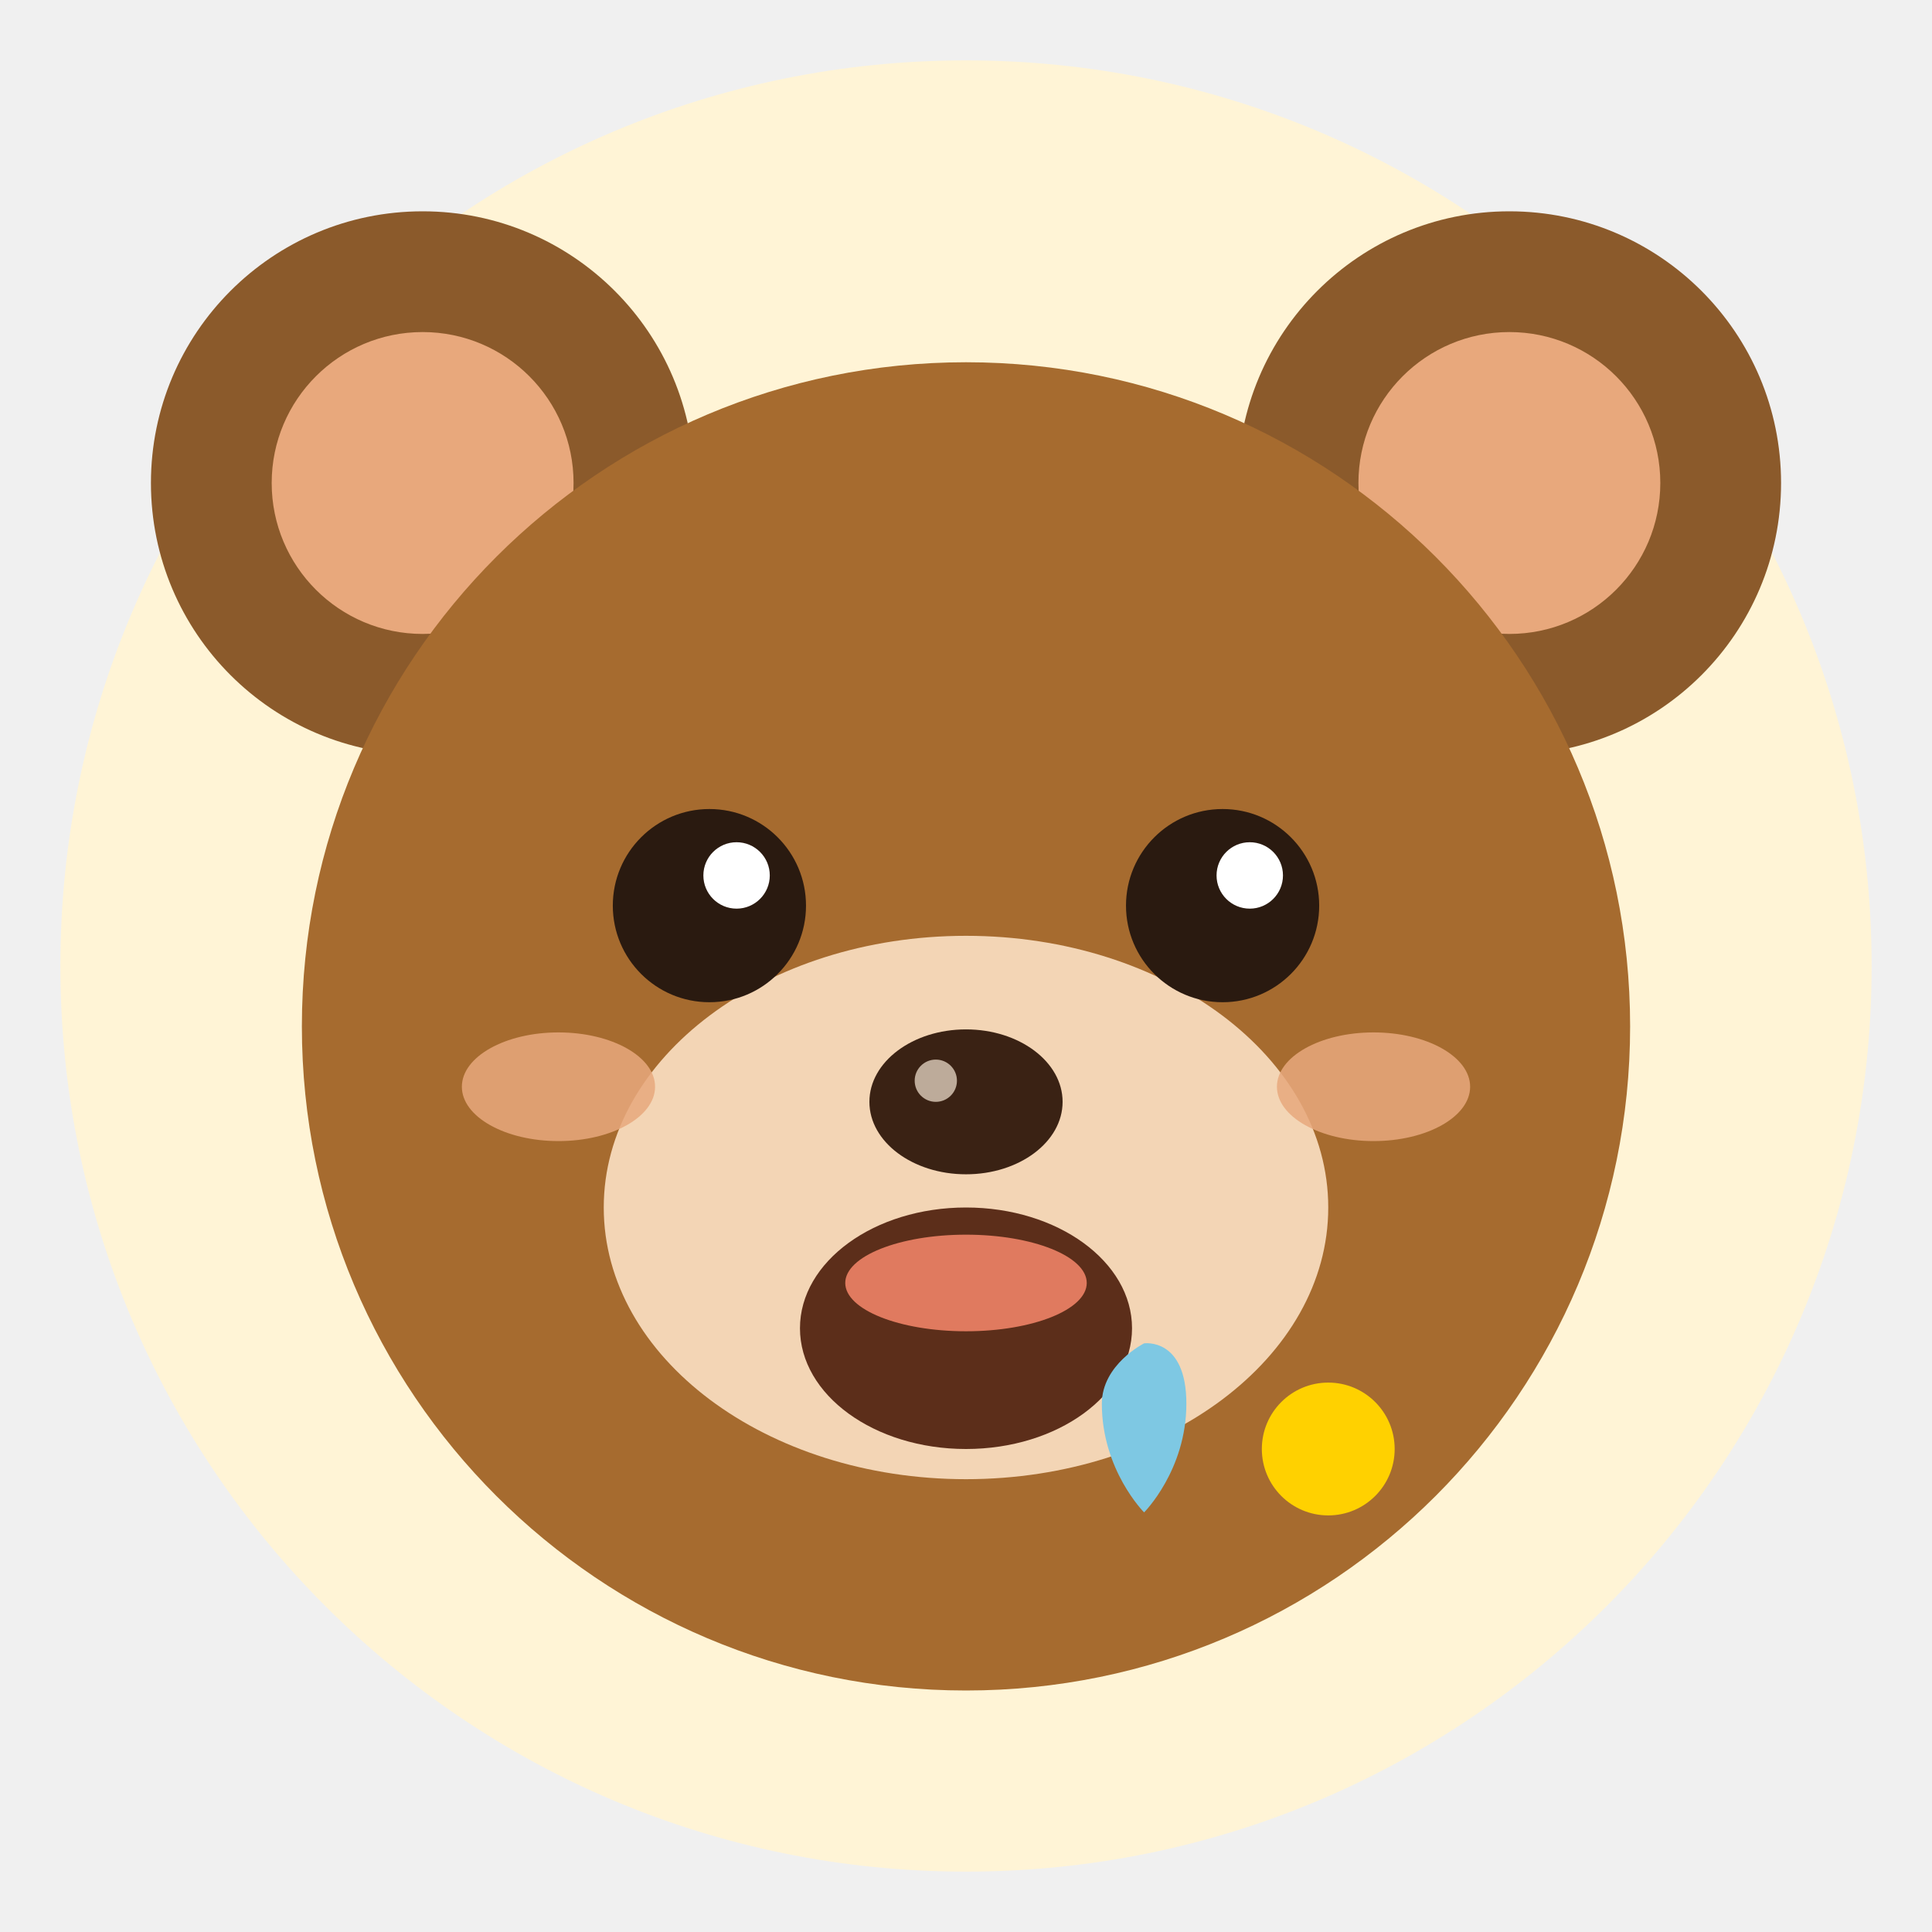
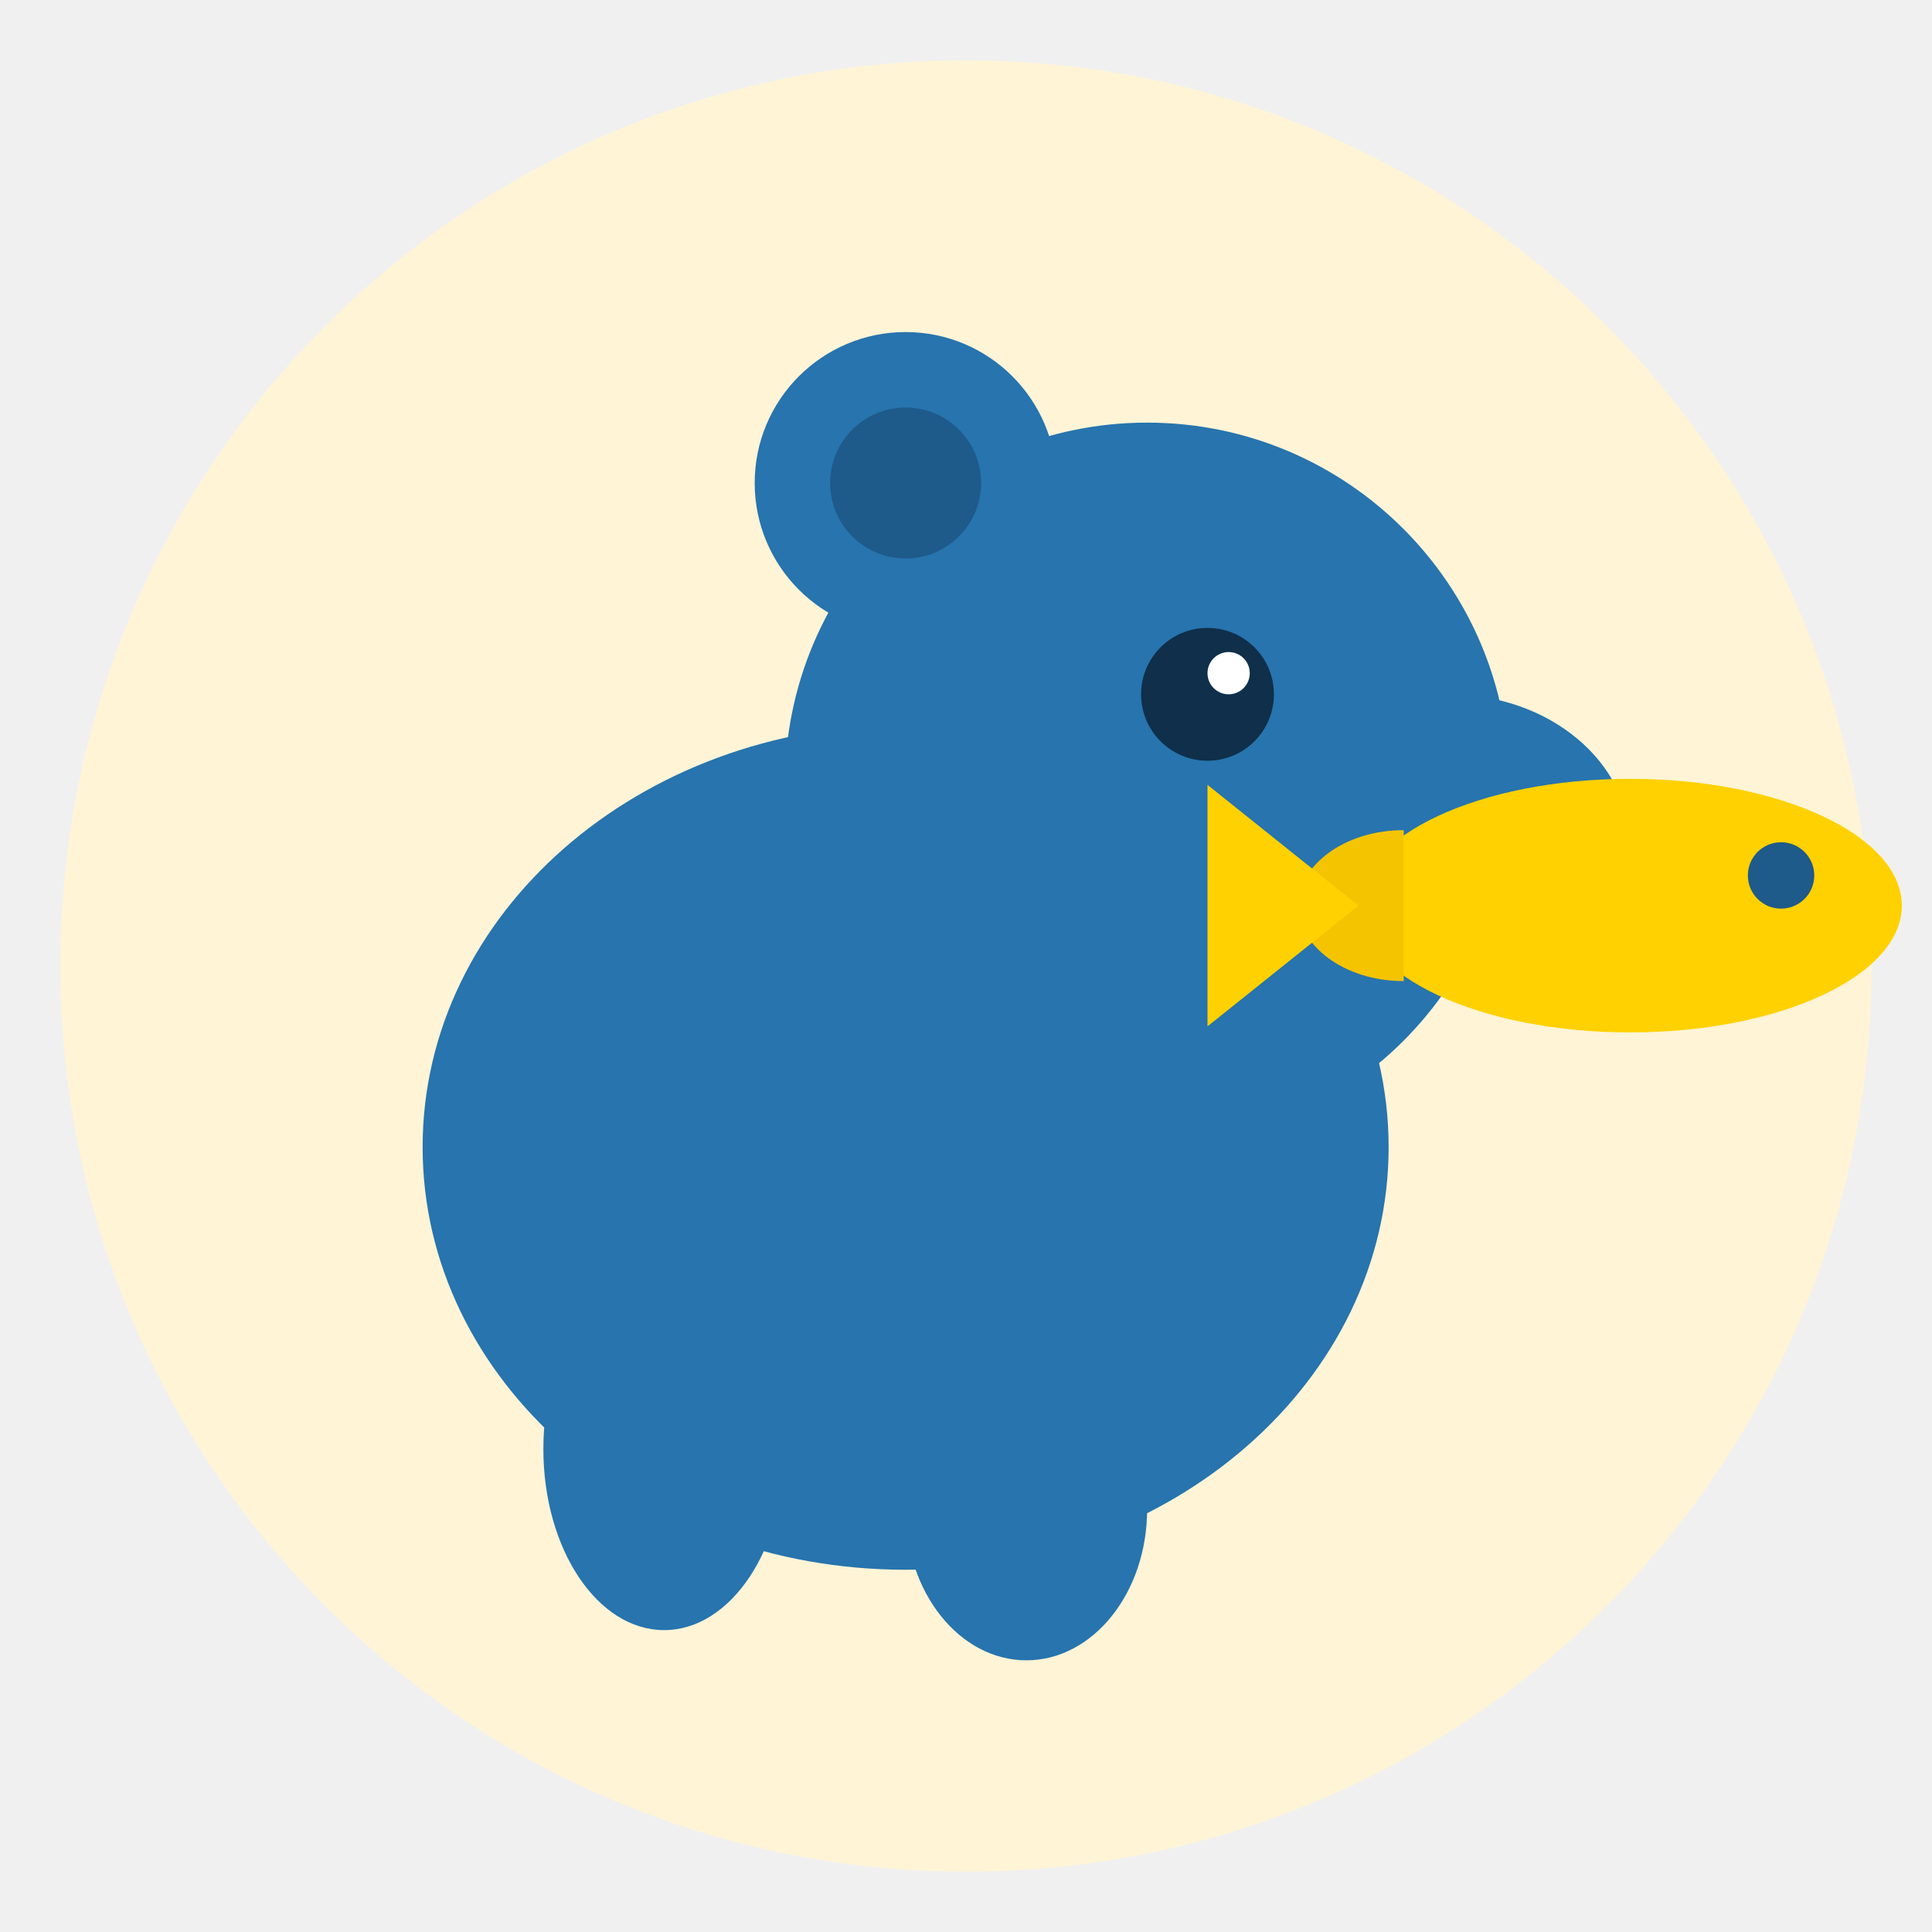
- <svg xmlns="http://www.w3.org/2000/svg" viewBox="0 0 64 64" role="img" aria-label="Hungry Foodie bear">
+ <svg xmlns="http://www.w3.org/2000/svg" viewBox="0 0 64 64" role="img" aria-label="Hungry Foodie bear with fish">
  <circle cx="32" cy="32" r="30" fill="#FFF4D6" />
-   <circle cx="14" cy="16" r="9" fill="#8B5A2B" />
-   <circle cx="50" cy="16" r="9" fill="#8B5A2B" />
-   <circle cx="14" cy="16" r="5" fill="#E8A87C" />
-   <circle cx="50" cy="16" r="5" fill="#E8A87C" />
-   <circle cx="32" cy="34" r="22" fill="#A66B2F" />
-   <ellipse cx="32" cy="40" rx="12" ry="9" fill="#F3D5B5" />
-   <ellipse cx="32" cy="44" rx="5.5" ry="4" fill="#5C2E1A" />
-   <ellipse cx="32" cy="42.5" rx="4" ry="1.6" fill="#E07A5F" />
-   <path d="M36.5 46.5c0 2.2 1.4 3.6 1.4 3.6s1.4-1.4 1.4-3.6-1.4-2-1.4-2-1.4.7-1.4 2z" fill="#7EC8E3" />
-   <ellipse cx="32" cy="36.5" rx="3.2" ry="2.4" fill="#3A2214" />
-   <circle cx="31" cy="35.8" r="0.7" fill="#F5E6D3" opacity=".7" />
-   <circle cx="23.5" cy="30" r="3.2" fill="#2A1A10" />
-   <circle cx="40.5" cy="30" r="3.2" fill="#2A1A10" />
-   <circle cx="24.4" cy="29" r="1.1" fill="#FFF" />
-   <circle cx="41.4" cy="29" r="1.1" fill="#FFF" />
-   <ellipse cx="18.5" cy="36" rx="3.2" ry="1.8" fill="#E8A87C" opacity=".85" />
-   <ellipse cx="45.5" cy="36" rx="3.2" ry="1.8" fill="#E8A87C" opacity=".85" />
-   <circle cx="44" cy="48" r="2.2" fill="#FFD100" />
+   <ellipse cx="30" cy="38" rx="16" ry="14" fill="#2774AE" />
+   <circle cx="38" cy="26" r="12" fill="#2774AE" />
+   <circle cx="30" cy="16" r="5" fill="#2774AE" />
+   <circle cx="30" cy="16" r="2.5" fill="#1E5A8A" />
+   <ellipse cx="48" cy="28" rx="6" ry="5" fill="#2774AE" />
+   <circle cx="40" cy="23" r="2.2" fill="#0F2F4A" />
+   <circle cx="40.7" cy="22.3" r="0.7" fill="#FFF" />
+   <ellipse cx="22" cy="48" rx="4" ry="6" fill="#2774AE" />
+   <ellipse cx="34" cy="50" rx="4" ry="5" fill="#2774AE" />
+   <ellipse cx="54" cy="30" rx="9" ry="4.2" fill="#FFD100" />
+   <circle cx="59" cy="29" r="1.1" fill="#1E5A8A" />
+   <path d="M45 30c2.5-3 2.5 3 0 0z" fill="#FFD100" />
+   <path d="M46.5 27.5c-2 0-3.5 1.2-3.5 2.5s1.5 2.5 3.5 2.5" fill="#F5C400" />
+   <path d="M45 30l-5-4v8z" fill="#FFD100" />
</svg>
